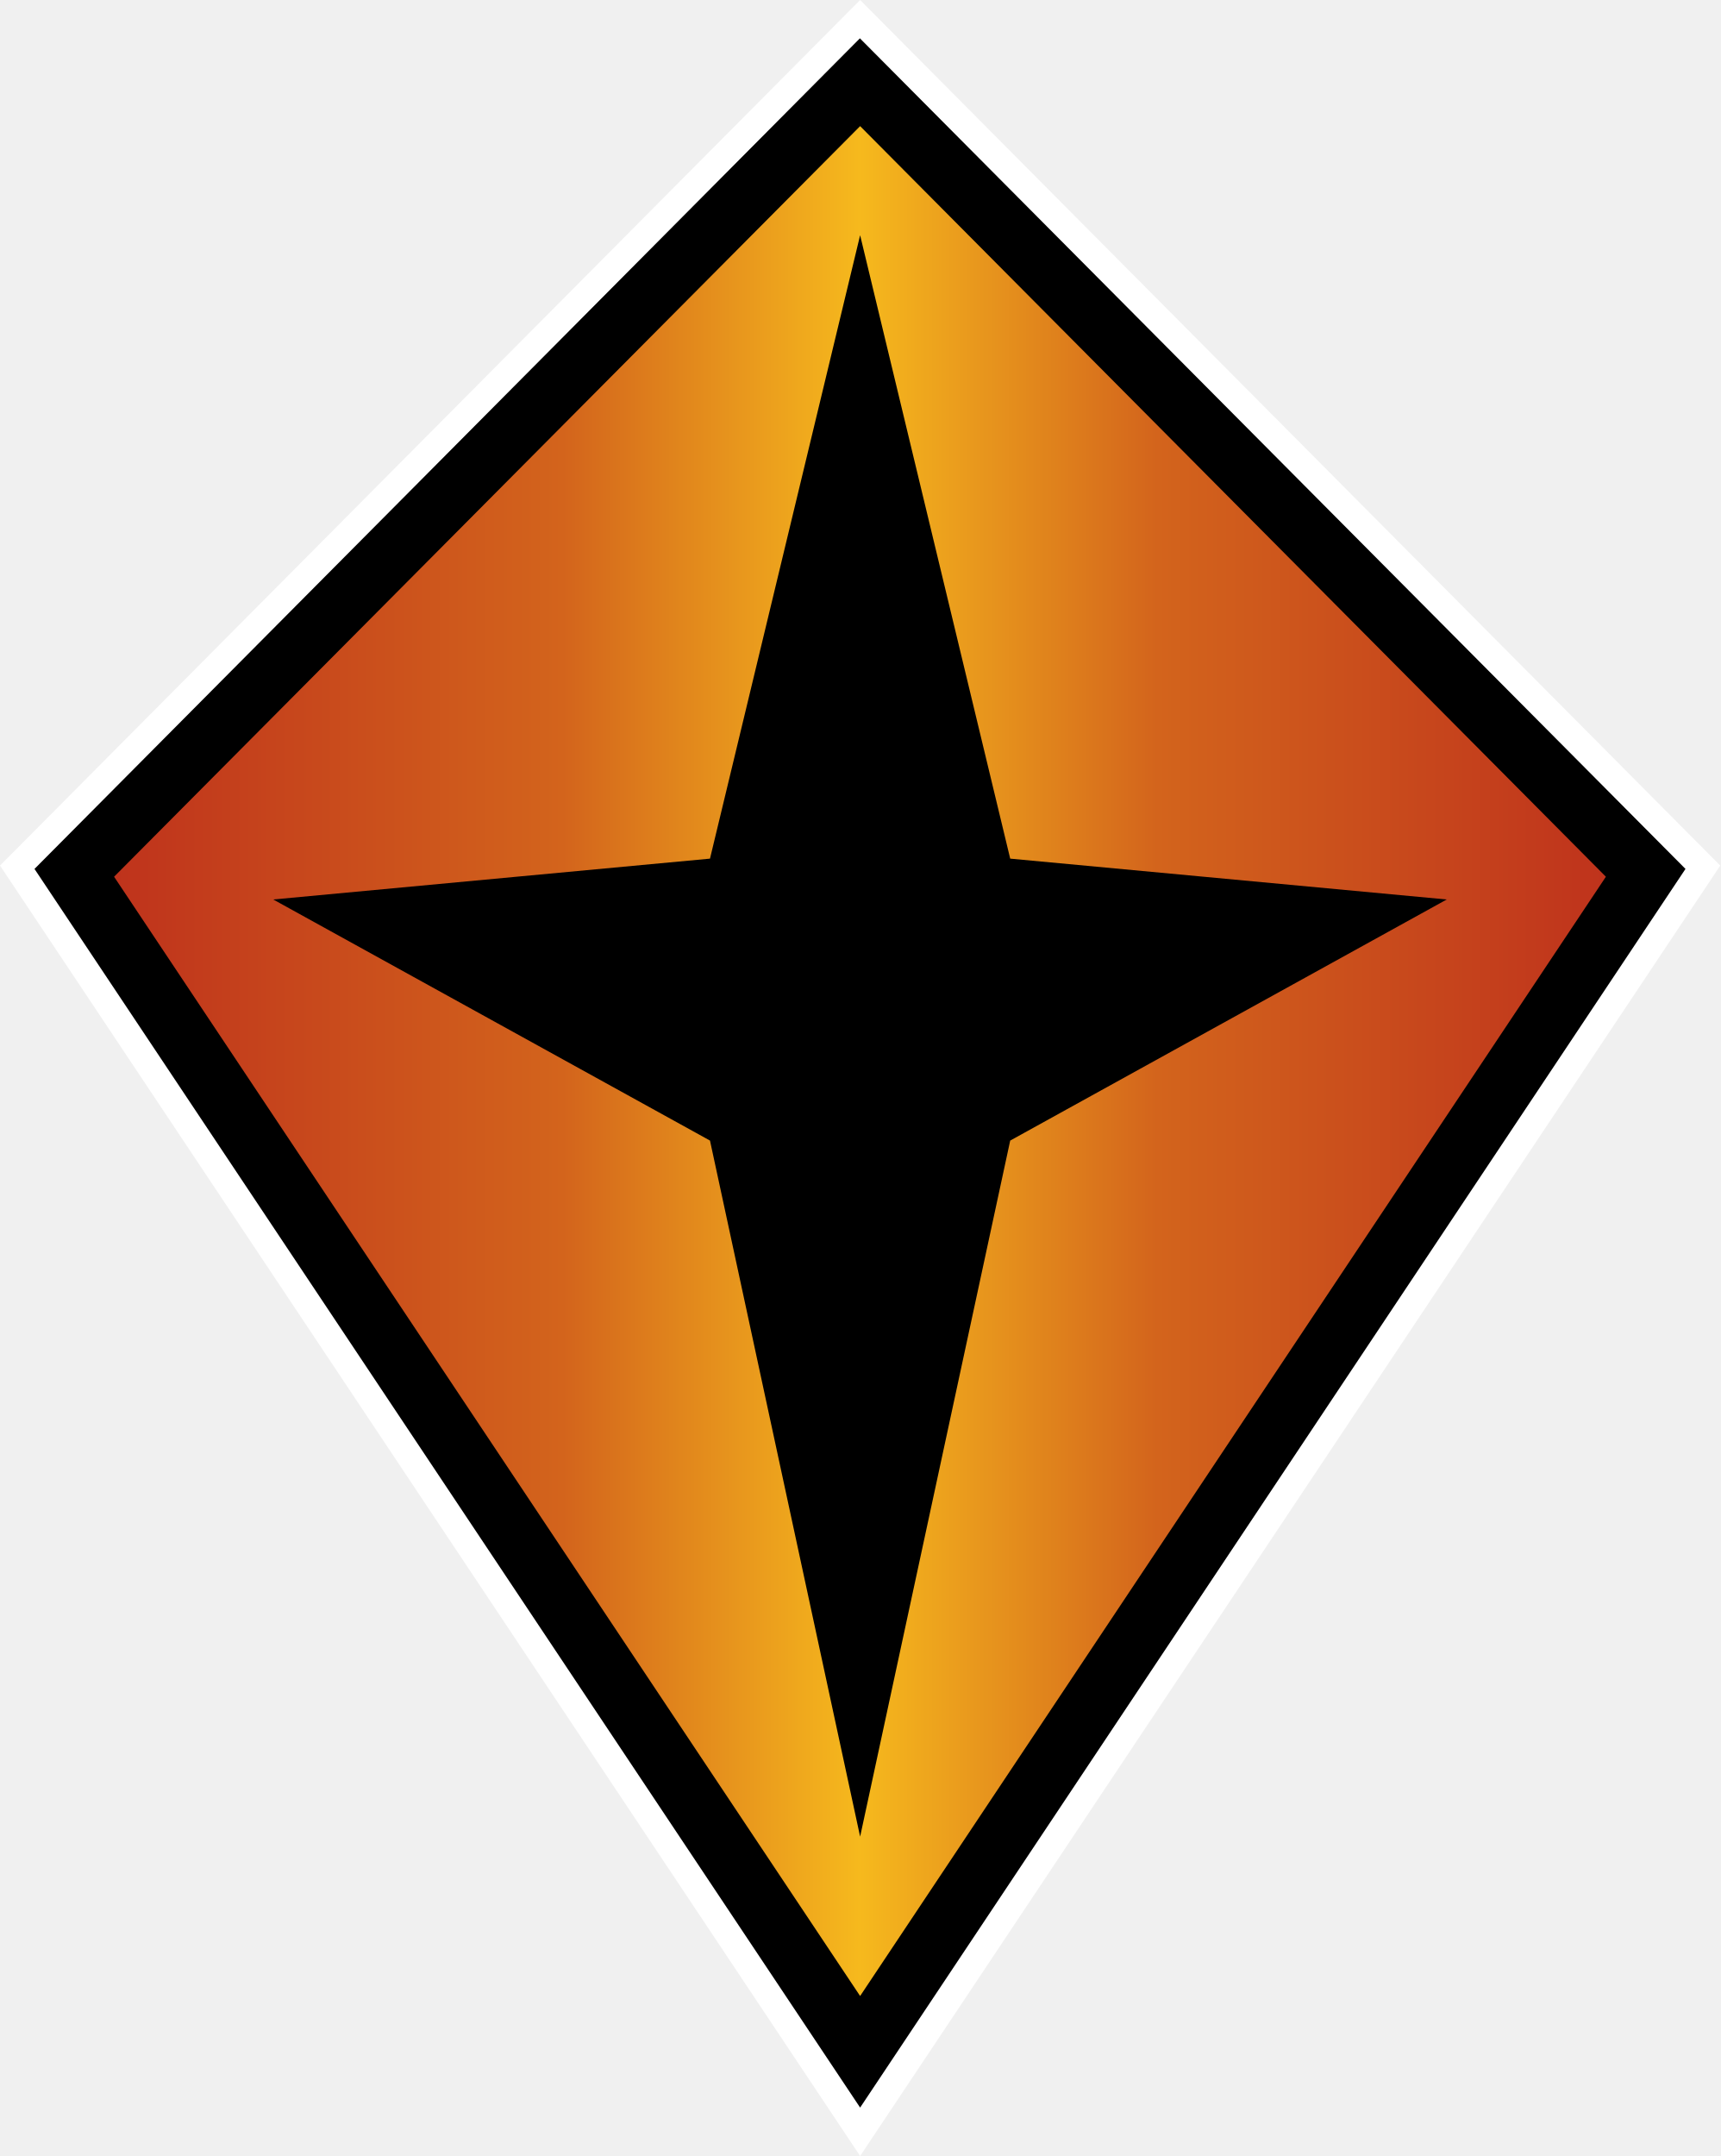
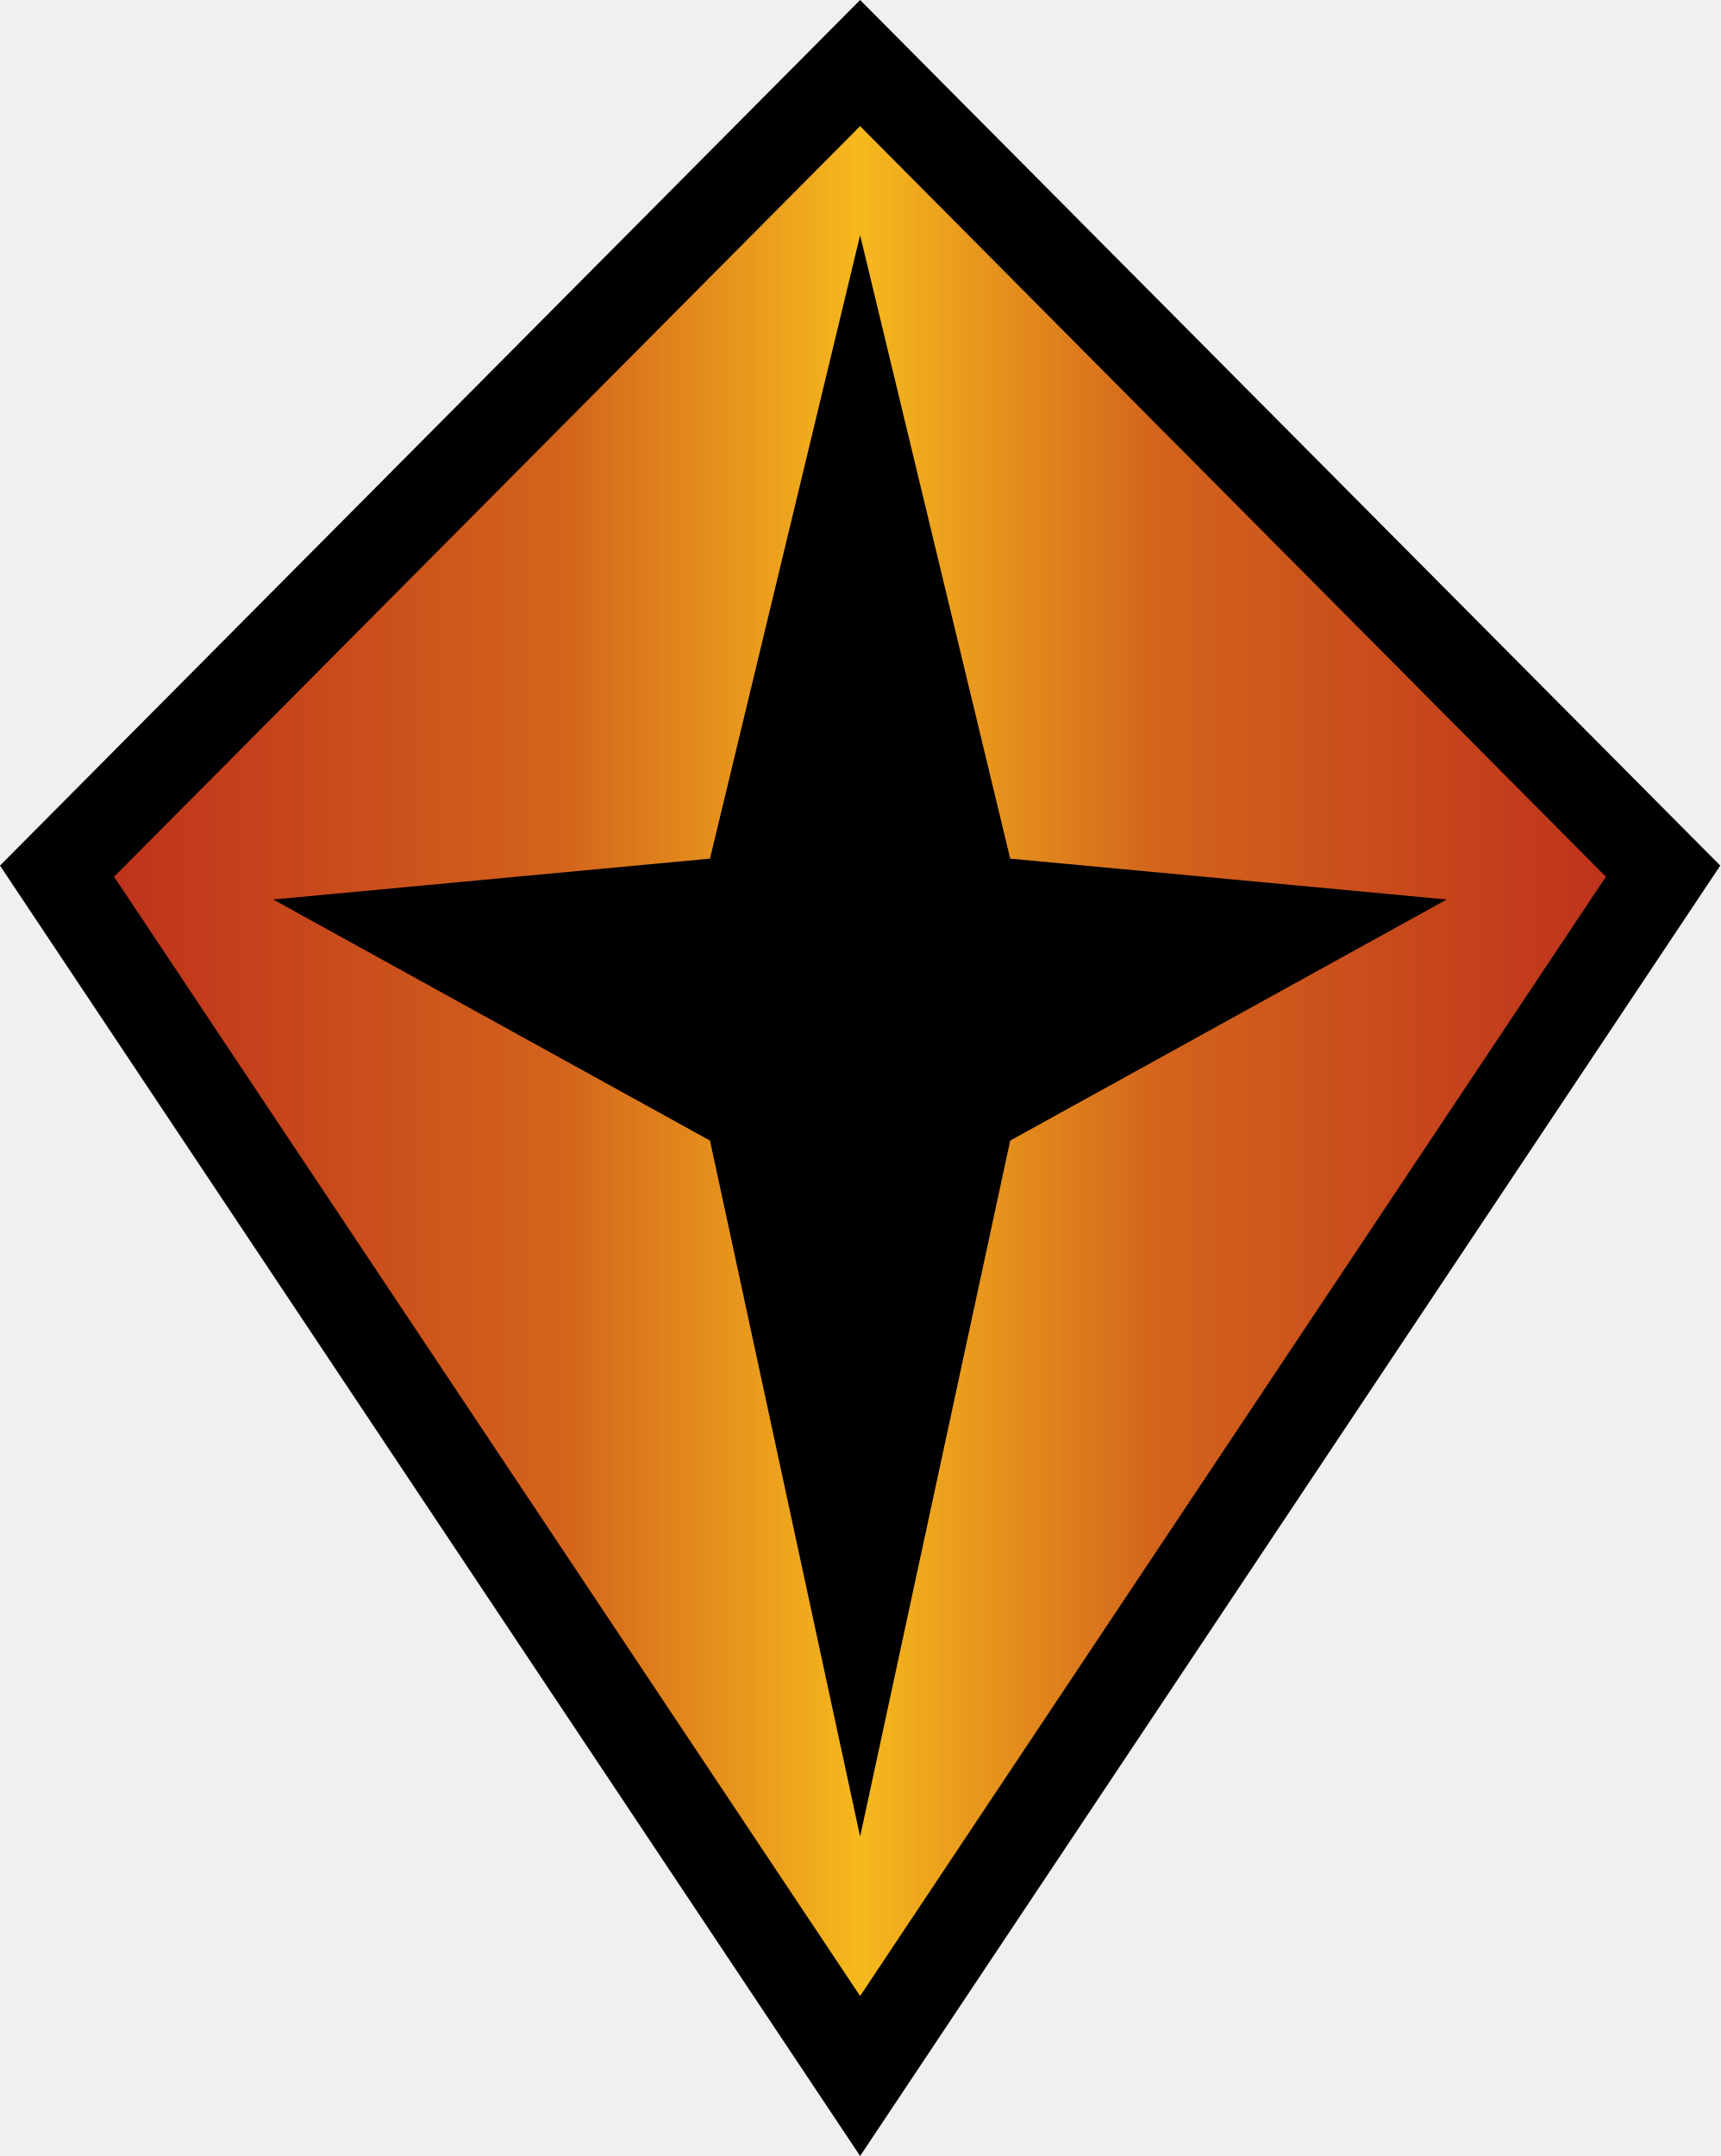
- <svg xmlns="http://www.w3.org/2000/svg" xmlns:xlink="http://www.w3.org/1999/xlink" width="600" height="751.833">
+ <svg xmlns="http://www.w3.org/2000/svg" xmlns:xlink="http://www.w3.org/1999/xlink" width="600" height="751.833" version="1.1" id="svg20">
+   <defs id="defs24" />
  <linearGradient id="a" x1="0" x2="1" y1="0" y2="0" gradientTransform="matrix(27.68555 0 0 -27.68555 482.42 484.039)" gradientUnits="userSpaceOnUse" spreadMethod="pad">
-     <stop offset="0" style="stop-color:#bf331c" />
-     <stop offset=".3" style="stop-color:#d3641c" />
-     <stop offset=".5" style="stop-color:#f6b91d" />
-     <stop offset=".7" style="stop-color:#d3641c" />
-     <stop offset="1" style="stop-color:#bf331c" />
+     <stop offset="0" style="stop-color:#bf331c" id="stop2" />
+     <stop offset=".3" style="stop-color:#d3641c" id="stop4" />
+     <stop offset=".5" style="stop-color:#f6b91d" id="stop6" />
+     <stop offset=".7" style="stop-color:#d3641c" id="stop8" />
+     <stop offset="1" style="stop-color:#bf331c" id="stop10" />
  </linearGradient>
  <linearGradient xlink:href="#a" id="b" x1="0" x2="1" y1="0" y2="0" gradientTransform="translate(39.77 369.984)scale(520.3724)" gradientUnits="userSpaceOnUse" spreadMethod="pad" />
-   <path d="M300 751.833 0 301.842 300 0l300 301.842Z" style="fill:#fff" />
-   <path d="M300 734.954 12.03 303.007 299.924 13.364l287.952 289.643Z" />
-   <path d="M300 43.982 39.79 305.732 300 696.046l260.115-390.314Zm0 596.485-52.365-242.73-152.34-84.073 152.34-14.247L300 82.024l52.346 217.393 152.265 14.247-152.265 84.074z" style="fill:url(#b)" />
+   <path d="M300 751.833 0 301.842 300 0l300 301.842Z" style="fill:#000000;fill-opacity:1" id="path14" />
+   <path d="M300 43.982 39.79 305.732 300 696.046l260.115-390.314Zm0 596.485-52.365-242.73-152.34-84.073 152.34-14.247L300 82.024l52.346 217.393 152.265 14.247-152.265 84.074z" style="fill:url(#b)" id="path18" />
</svg>
